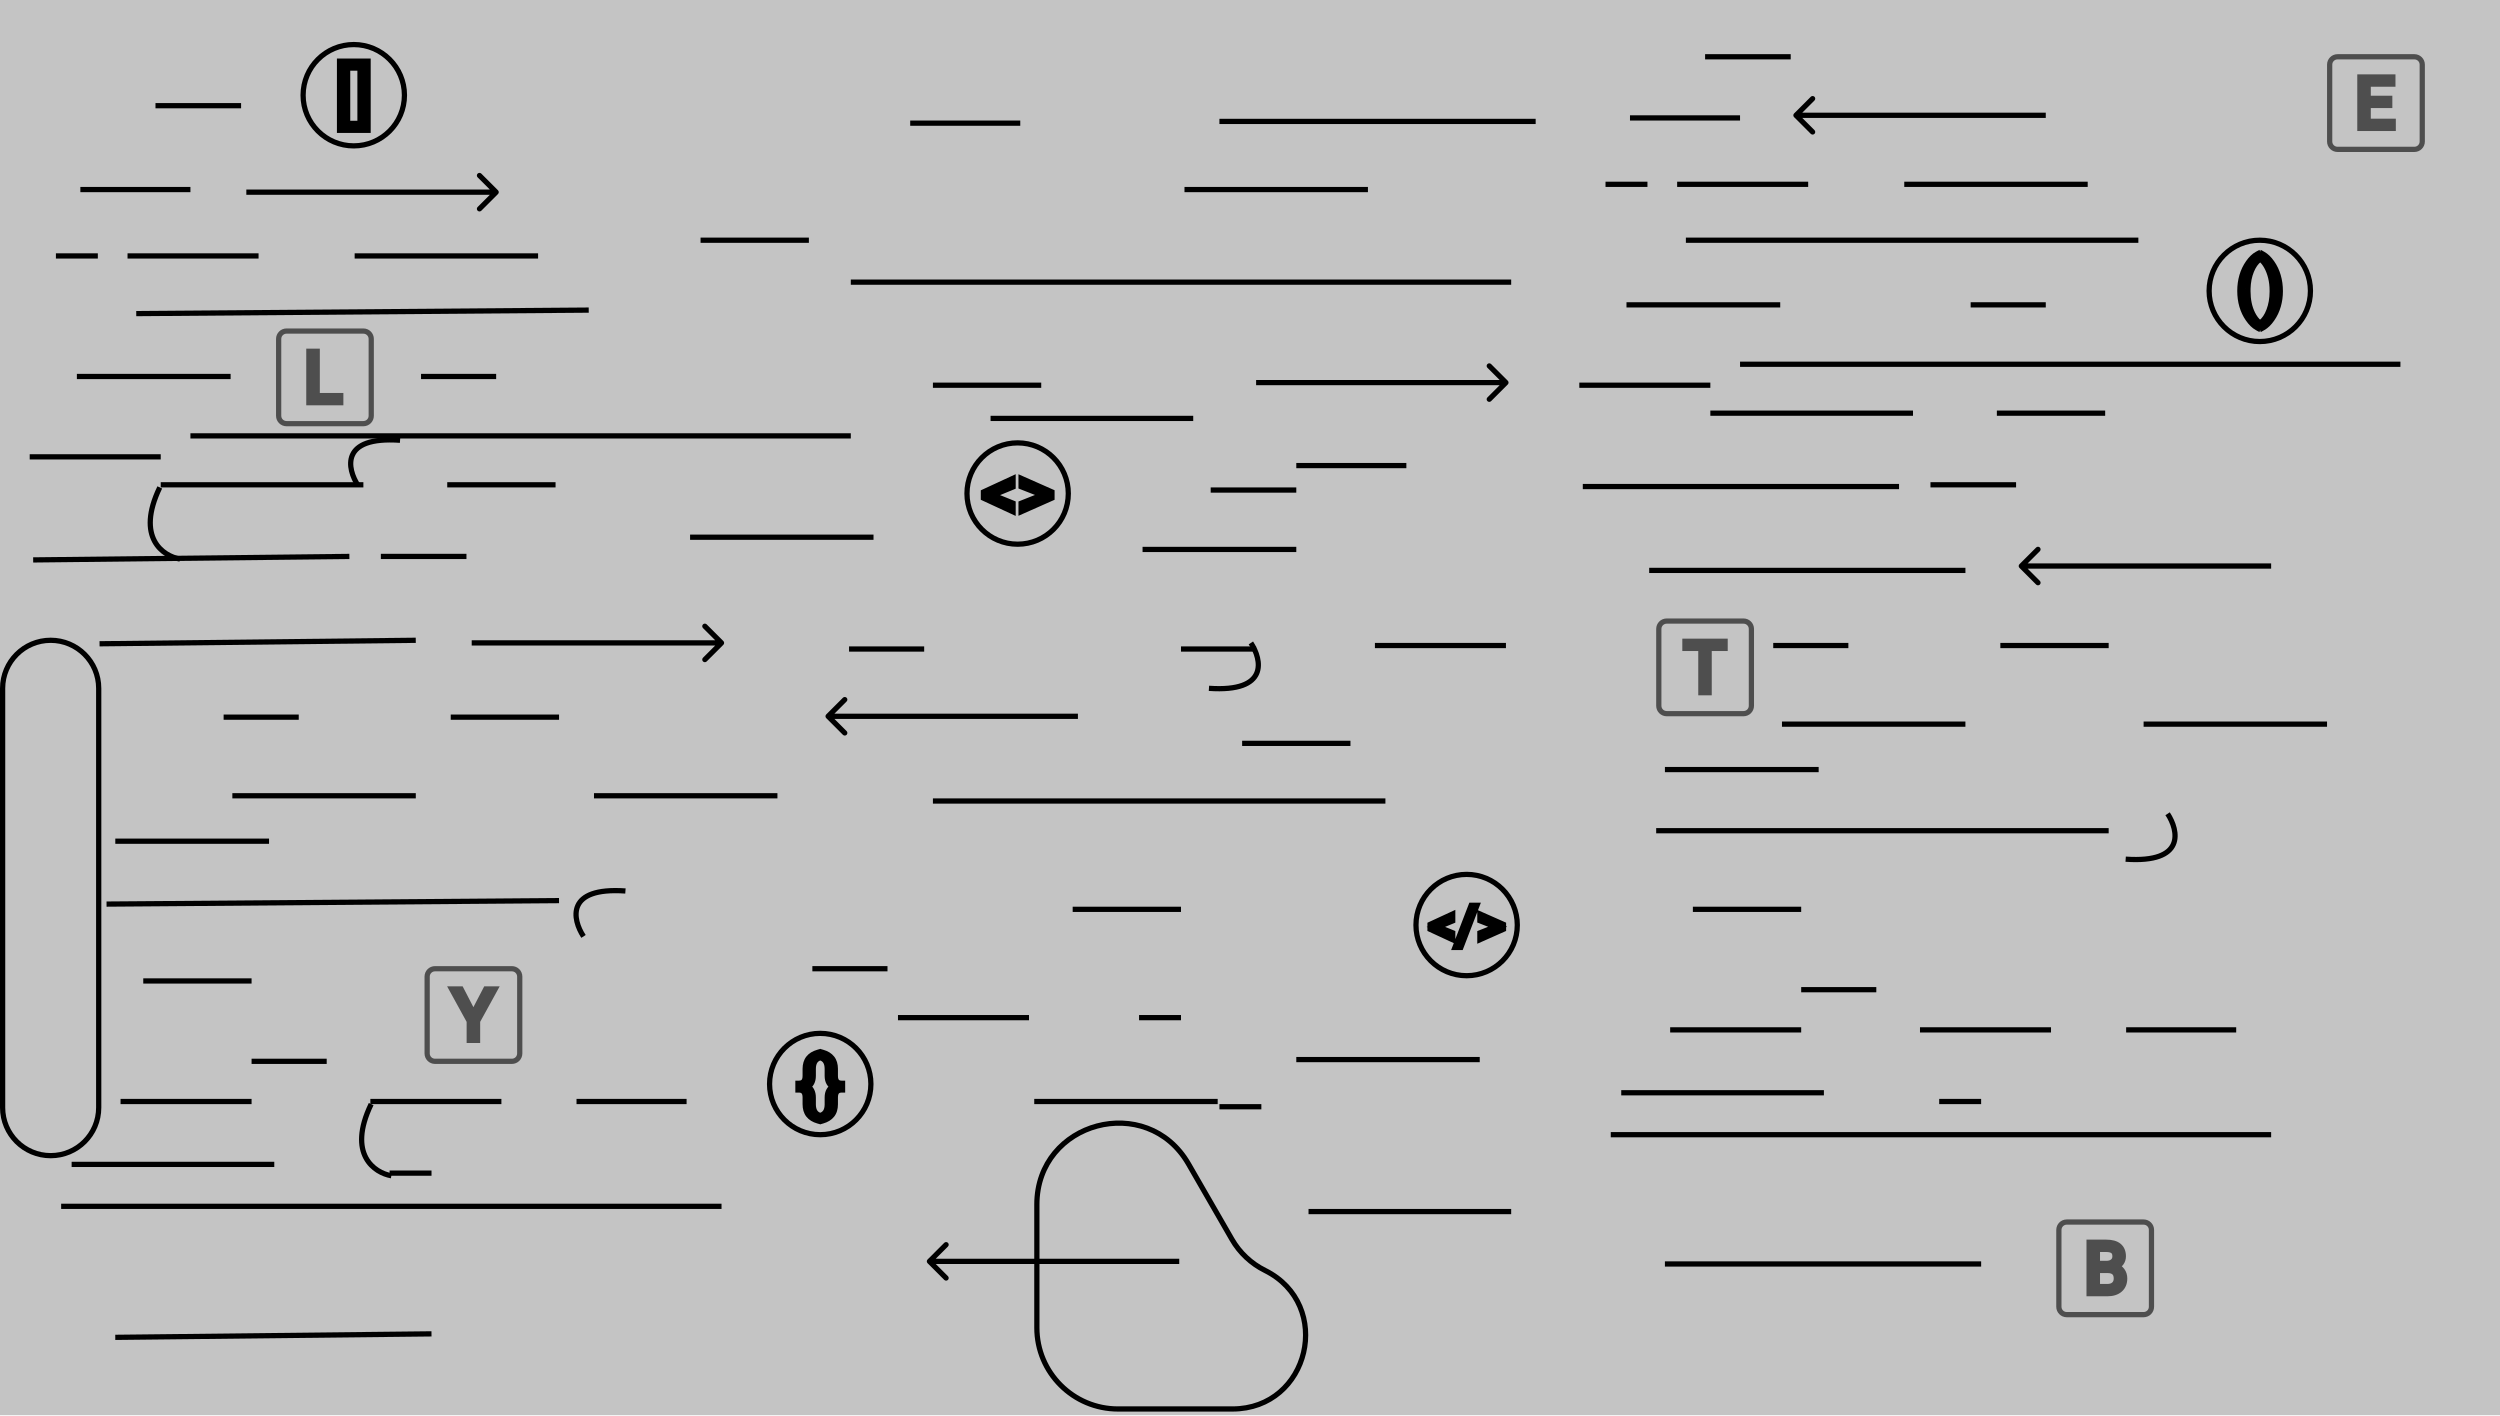
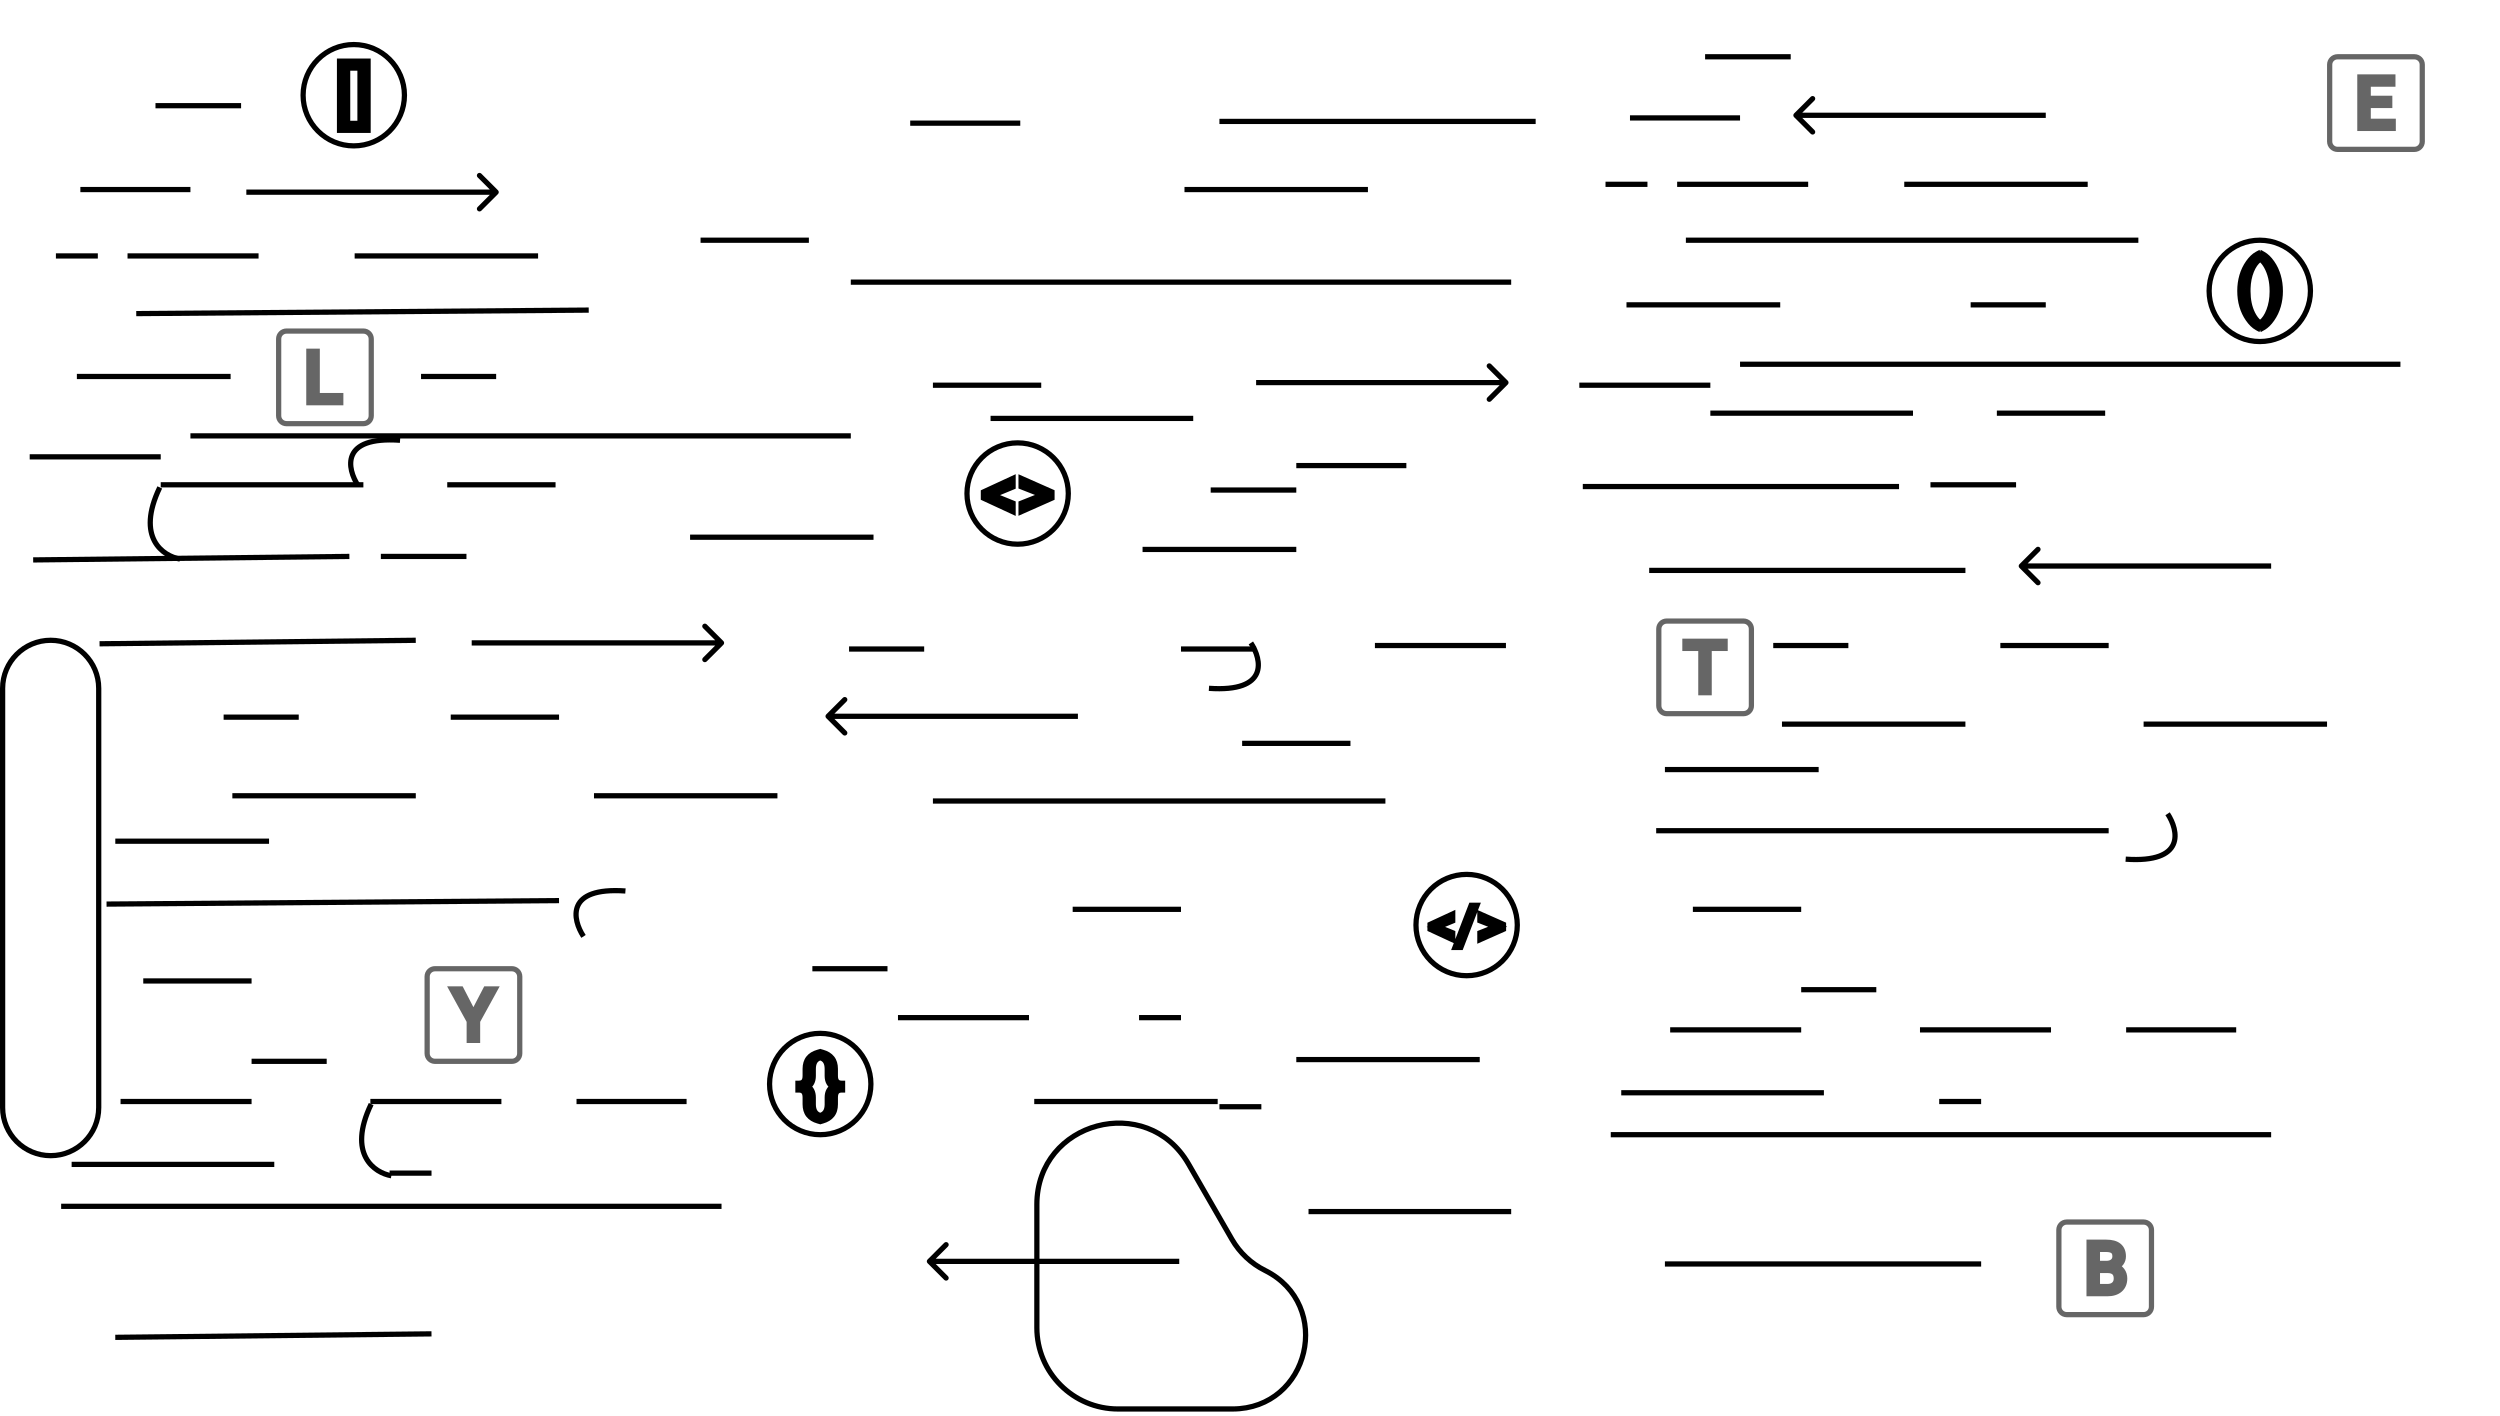
<svg xmlns="http://www.w3.org/2000/svg" width="1431" height="810" viewBox="0 0 1431 810" fill="none">
-   <rect x="-9" width="1440" height="810" fill="#C4C4C4" />
-   <rect x="-9" width="1440" height="810" fill="#C4C4C4" />
  <path d="M91.454 279C77.599 307.8 93.378 318.333 103 320" stroke="black" stroke-width="3" />
  <path d="M212.454 632C198.599 660.8 214.378 671.333 224 673" stroke="black" stroke-width="3" />
  <path d="M205 278C198.667 268.333 194.6 249.6 229 252" stroke="black" stroke-width="3" />
  <path d="M334 536C327.667 526.333 323.6 507.6 358 510" stroke="black" stroke-width="3" />
  <path d="M1240.73 465.79C1247.06 475.456 1251.13 494.19 1216.73 491.79" stroke="black" stroke-width="3" />
  <path d="M716 368C722.333 377.667 726.4 396.4 692 394" stroke="black" stroke-width="3" />
  <line x1="89" y1="60.5" x2="138" y2="60.5" stroke="black" stroke-width="3" />
  <line x1="1025" y1="32.5" x2="976" y2="32.5" stroke="black" stroke-width="3" />
  <line x1="218" y1="318.5" x2="267" y2="318.5" stroke="black" stroke-width="3" />
  <line x1="1154" y1="277.5" x2="1105" y2="277.5" stroke="black" stroke-width="3" />
  <line x1="742" y1="280.5" x2="693" y2="280.5" stroke="black" stroke-width="3" />
  <path d="M285.061 111.061C285.646 110.475 285.646 109.525 285.061 108.939L275.515 99.393C274.929 98.808 273.979 98.808 273.393 99.393C272.808 99.979 272.808 100.929 273.393 101.515L281.879 110L273.393 118.485C272.808 119.071 272.808 120.021 273.393 120.607C273.979 121.192 274.929 121.192 275.515 120.607L285.061 111.061ZM141 111.5H284V108.5H141V111.5Z" fill="black" />
  <path d="M1026.94 64.939C1026.35 65.525 1026.35 66.475 1026.94 67.061L1036.49 76.607C1037.07 77.192 1038.02 77.192 1038.61 76.607C1039.19 76.021 1039.19 75.071 1038.61 74.485L1030.12 66L1038.61 57.515C1039.19 56.929 1039.19 55.979 1038.61 55.393C1038.02 54.808 1037.07 54.808 1036.49 55.393L1026.94 64.939ZM1171 64.5L1028 64.5V67.5L1171 67.5V64.5Z" fill="black" />
  <path d="M472.939 408.939C472.354 409.525 472.354 410.475 472.939 411.061L482.485 420.607C483.071 421.192 484.021 421.192 484.607 420.607C485.192 420.021 485.192 419.071 484.607 418.485L476.121 410L484.607 401.515C485.192 400.929 485.192 399.979 484.607 399.393C484.021 398.808 483.071 398.808 482.485 399.393L472.939 408.939ZM617 408.5H474V411.5H617V408.5Z" fill="black" />
  <path d="M414.061 369.061C414.646 368.475 414.646 367.525 414.061 366.939L404.515 357.393C403.929 356.808 402.979 356.808 402.393 357.393C401.808 357.979 401.808 358.929 402.393 359.515L410.879 368L402.393 376.485C401.808 377.071 401.808 378.021 402.393 378.607C402.979 379.192 403.929 379.192 404.515 378.607L414.061 369.061ZM270 369.5H413V366.5H270V369.5Z" fill="black" />
  <path d="M863.061 220.061C863.646 219.475 863.646 218.525 863.061 217.939L853.515 208.393C852.929 207.808 851.979 207.808 851.393 208.393C850.808 208.979 850.808 209.929 851.393 210.515L859.879 219L851.393 227.485C850.808 228.071 850.808 229.021 851.393 229.607C851.979 230.192 852.929 230.192 853.515 229.607L863.061 220.061ZM719 220.5H862V217.5H719V220.5Z" fill="black" />
  <path d="M1155.94 322.939C1155.35 323.525 1155.35 324.475 1155.94 325.061L1165.49 334.607C1166.07 335.192 1167.02 335.192 1167.61 334.607C1168.19 334.021 1168.19 333.071 1167.61 332.485L1159.12 324L1167.61 315.515C1168.19 314.929 1168.19 313.979 1167.61 313.393C1167.02 312.808 1166.07 312.808 1165.49 313.393L1155.94 322.939ZM1300 322.5H1157V325.5H1300V322.5Z" fill="black" />
  <path d="M530.939 720.939C530.354 721.525 530.354 722.475 530.939 723.061L540.485 732.607C541.071 733.192 542.021 733.192 542.607 732.607C543.192 732.021 543.192 731.071 542.607 730.485L534.121 722L542.607 713.515C543.192 712.929 543.192 711.979 542.607 711.393C542.021 710.808 541.071 710.808 540.485 711.393L530.939 720.939ZM675 720.5H532V723.5H675V720.5Z" fill="black" />
  <line x1="77.988" y1="179.5" x2="336.988" y2="177.5" stroke="black" stroke-width="3" />
  <line x1="1224" y1="137.5" x2="964.996" y2="137.5" stroke="black" stroke-width="3" />
  <line x1="60.988" y1="517.5" x2="319.988" y2="515.5" stroke="black" stroke-width="3" />
  <line x1="1207" y1="475.5" x2="947.996" y2="475.5" stroke="black" stroke-width="3" />
  <line x1="793.008" y1="458.5" x2="534" y2="458.5" stroke="black" stroke-width="3" />
  <line x1="203" y1="146.5" x2="308" y2="146.5" stroke="black" stroke-width="3" />
  <line x1="1195" y1="105.5" x2="1090" y2="105.5" stroke="black" stroke-width="3" />
  <line x1="500" y1="307.5" x2="395" y2="307.5" stroke="black" stroke-width="3" />
  <line x1="783" y1="108.5" x2="678" y2="108.5" stroke="black" stroke-width="3" />
  <line x1="340" y1="455.5" x2="445" y2="455.5" stroke="black" stroke-width="3" />
  <line x1="1332" y1="414.5" x2="1227" y2="414.5" stroke="black" stroke-width="3" />
  <line x1="847" y1="606.5" x2="742" y2="606.5" stroke="black" stroke-width="3" />
  <line x1="697" y1="630.5" x2="592" y2="630.5" stroke="black" stroke-width="3" />
  <line x1="133" y1="455.5" x2="238" y2="455.5" stroke="black" stroke-width="3" />
  <line x1="1125" y1="414.5" x2="1020" y2="414.5" stroke="black" stroke-width="3" />
  <line x1="32" y1="146.5" x2="56" y2="146.5" stroke="black" stroke-width="3" />
  <line x1="943" y1="105.5" x2="919" y2="105.5" stroke="black" stroke-width="3" />
  <line x1="223" y1="671.5" x2="247" y2="671.5" stroke="black" stroke-width="3" />
  <line x1="1134" y1="630.5" x2="1110" y2="630.5" stroke="black" stroke-width="3" />
  <line x1="722" y1="633.5" x2="698" y2="633.5" stroke="black" stroke-width="3" />
  <line x1="676" y1="582.5" x2="652" y2="582.5" stroke="black" stroke-width="3" />
  <line x1="73" y1="146.5" x2="148" y2="146.5" stroke="black" stroke-width="3" />
  <line x1="1035" y1="105.5" x2="960" y2="105.5" stroke="black" stroke-width="3" />
  <line x1="69" y1="630.5" x2="144" y2="630.5" stroke="black" stroke-width="3" />
  <line x1="1031" y1="589.5" x2="956" y2="589.5" stroke="black" stroke-width="3" />
  <line x1="589" y1="582.5" x2="514" y2="582.5" stroke="black" stroke-width="3" />
  <line x1="109" y1="249.5" x2="487" y2="249.5" stroke="black" stroke-width="3" />
  <line x1="487" y1="161.5" x2="865" y2="161.5" stroke="black" stroke-width="3" />
  <line x1="1374" y1="208.5" x2="996" y2="208.5" stroke="black" stroke-width="3" />
  <line x1="35" y1="690.5" x2="413" y2="690.5" stroke="black" stroke-width="3" />
  <line x1="1300" y1="649.5" x2="922" y2="649.5" stroke="black" stroke-width="3" />
  <line x1="44" y1="215.5" x2="132" y2="215.5" stroke="black" stroke-width="3" />
  <line x1="1019" y1="174.5" x2="931" y2="174.5" stroke="black" stroke-width="3" />
  <line x1="742" y1="314.5" x2="654" y2="314.5" stroke="black" stroke-width="3" />
  <line x1="66" y1="481.5" x2="154" y2="481.5" stroke="black" stroke-width="3" />
  <line x1="1041" y1="440.5" x2="953" y2="440.5" stroke="black" stroke-width="3" />
  <line x1="17" y1="261.5" x2="92" y2="261.5" stroke="black" stroke-width="3" />
  <line x1="979" y1="220.5" x2="904" y2="220.5" stroke="black" stroke-width="3" />
  <line x1="212" y1="630.5" x2="287" y2="630.5" stroke="black" stroke-width="3" />
  <line x1="1174" y1="589.5" x2="1099" y2="589.5" stroke="black" stroke-width="3" />
  <line x1="862" y1="369.5" x2="787" y2="369.5" stroke="black" stroke-width="3" />
  <line x1="241" y1="215.5" x2="284" y2="215.5" stroke="black" stroke-width="3" />
  <line x1="1171" y1="174.5" x2="1128" y2="174.5" stroke="black" stroke-width="3" />
  <line x1="508" y1="554.5" x2="465" y2="554.5" stroke="black" stroke-width="3" />
  <line x1="128" y1="410.5" x2="171" y2="410.5" stroke="black" stroke-width="3" />
  <line x1="1058" y1="369.5" x2="1015" y2="369.5" stroke="black" stroke-width="3" />
  <line x1="719" y1="371.5" x2="676" y2="371.5" stroke="black" stroke-width="3" />
  <line x1="144" y1="607.5" x2="187" y2="607.5" stroke="black" stroke-width="3" />
  <line x1="1074" y1="566.5" x2="1031" y2="566.5" stroke="black" stroke-width="3" />
  <line x1="529" y1="371.5" x2="486" y2="371.5" stroke="black" stroke-width="3" />
  <line x1="256" y1="277.5" x2="318" y2="277.5" stroke="black" stroke-width="3" />
  <line x1="1205" y1="236.5" x2="1143" y2="236.5" stroke="black" stroke-width="3" />
  <line x1="463" y1="137.5" x2="401" y2="137.5" stroke="black" stroke-width="3" />
  <line x1="596" y1="220.5" x2="534" y2="220.5" stroke="black" stroke-width="3" />
  <line x1="258" y1="410.5" x2="320" y2="410.5" stroke="black" stroke-width="3" />
  <line x1="1207" y1="369.5" x2="1145" y2="369.5" stroke="black" stroke-width="3" />
  <line x1="773" y1="425.5" x2="711" y2="425.5" stroke="black" stroke-width="3" />
  <line x1="82" y1="561.5" x2="144" y2="561.5" stroke="black" stroke-width="3" />
  <line x1="1031" y1="520.5" x2="969" y2="520.5" stroke="black" stroke-width="3" />
  <line x1="676" y1="520.5" x2="614" y2="520.5" stroke="black" stroke-width="3" />
  <line x1="92" y1="277.5" x2="208" y2="277.5" stroke="black" stroke-width="3" />
  <line x1="1095" y1="236.5" x2="979" y2="236.5" stroke="black" stroke-width="3" />
  <line x1="683" y1="239.5" x2="567" y2="239.5" stroke="black" stroke-width="3" />
  <line x1="41" y1="666.5" x2="157" y2="666.5" stroke="black" stroke-width="3" />
  <line x1="1044" y1="625.5" x2="928" y2="625.5" stroke="black" stroke-width="3" />
  <line x1="865" y1="693.5" x2="749" y2="693.5" stroke="black" stroke-width="3" />
  <line x1="18.983" y1="320.5" x2="199.983" y2="318.5" stroke="black" stroke-width="3" />
  <line x1="1087.01" y1="278.5" x2="905.994" y2="278.5" stroke="black" stroke-width="3" />
  <line x1="56.983" y1="368.5" x2="237.983" y2="366.5" stroke="black" stroke-width="3" />
  <line x1="1125.01" y1="326.5" x2="943.994" y2="326.5" stroke="black" stroke-width="3" />
  <line x1="879.011" y1="69.5" x2="698" y2="69.5" stroke="black" stroke-width="3" />
  <line x1="65.983" y1="765.5" x2="246.983" y2="763.5" stroke="black" stroke-width="3" />
  <line x1="1134.01" y1="723.5" x2="952.994" y2="723.5" stroke="black" stroke-width="3" />
  <line x1="46" y1="108.5" x2="109" y2="108.5" stroke="black" stroke-width="3" />
  <line x1="996" y1="67.5" x2="933" y2="67.5" stroke="black" stroke-width="3" />
  <line x1="584" y1="70.5" x2="521" y2="70.5" stroke="black" stroke-width="3" />
  <line x1="330" y1="630.5" x2="393" y2="630.5" stroke="black" stroke-width="3" />
  <line x1="1280" y1="589.5" x2="1217" y2="589.5" stroke="black" stroke-width="3" />
  <line x1="805" y1="266.5" x2="742" y2="266.5" stroke="black" stroke-width="3" />
  <rect x="553.5" y="253.5" width="58" height="58" rx="29" stroke="black" stroke-width="3" />
  <rect x="173.5" y="25.5" width="58" height="58" rx="29" stroke="black" stroke-width="3" />
  <rect x="1264.5" y="137.5" width="58" height="58" rx="29" stroke="black" stroke-width="3" />
  <rect x="440.5" y="591.5" width="58" height="58" rx="29" stroke="black" stroke-width="3" />
  <rect x="810.5" y="500.5" width="58" height="58" rx="29" stroke="black" stroke-width="3" />
  <path d="M567.156 283.422L566.394 281.573L561.864 283.44L566.407 285.276L567.156 283.422ZM579.383 288.363H581.383V287.014L580.132 286.509L579.383 288.363ZM579.383 292.191L578.542 294.006L581.383 295.322V292.191H579.383ZM563.406 284.789H561.406V286.067L562.565 286.604L563.406 284.789ZM563.406 281.938L562.567 280.122L561.406 280.658V281.938H563.406ZM579.383 274.555H581.383V271.427L578.544 272.739L579.383 274.555ZM579.383 278.383L580.145 280.232L581.383 279.722V278.383H579.383ZM566.407 285.276L578.633 290.218L580.132 286.509L567.906 281.568L566.407 285.276ZM577.383 288.363V292.191H581.383V288.363H577.383ZM580.224 290.377L564.247 282.974L562.565 286.604L578.542 294.006L580.224 290.377ZM565.406 284.789V281.938H561.406V284.789H565.406ZM564.245 283.753L580.222 276.37L578.544 272.739L562.567 280.122L564.245 283.753ZM577.383 274.555V278.383H581.383V274.555H577.383ZM578.621 276.534L566.394 281.573L567.918 285.271L580.145 280.232L578.621 276.534ZM597.879 283.305L598.616 285.164L603.334 283.294L598.609 281.443L597.879 283.305ZM584.969 278.246H582.969V279.61L584.239 280.108L584.969 278.246ZM584.969 274.535L585.778 272.706L582.969 271.463V274.535H584.969ZM601.648 281.918H603.648V280.616L602.458 280.089L601.648 281.918ZM601.648 284.77L602.46 286.598L603.648 286.07V284.77H601.648ZM584.969 292.172H582.969V295.248L585.78 294L584.969 292.172ZM584.969 288.422L584.232 286.563L582.969 287.063V288.422H584.969ZM598.609 281.443L585.698 276.384L584.239 280.108L597.149 285.167L598.609 281.443ZM586.969 278.246V274.535H582.969V278.246H586.969ZM584.159 276.364L600.839 283.747L602.458 280.089L585.778 272.706L584.159 276.364ZM599.648 281.918V284.77H603.648V281.918H599.648ZM600.837 282.941L584.157 290.344L585.78 294L602.46 286.598L600.837 282.941ZM586.969 292.172V288.422H582.969V292.172H586.969ZM585.706 290.281L598.616 285.164L597.142 281.445L584.232 286.563L585.706 290.281Z" fill="black" />
  <path d="M202.215 38.469V40.469H204.215V38.469H202.215ZM198.484 38.469V36.469H196.484V38.469H198.484ZM198.484 71.125H196.484V73.125H198.484V71.125ZM202.215 71.125H204.215V69.125H202.215V71.125ZM202.215 74.094V76.094H204.215V74.094H202.215ZM194.852 74.094H192.852V76.094H194.852V74.094ZM194.852 35.5V33.5H192.852V35.5H194.852ZM202.215 35.5H204.215V33.5H202.215V35.5ZM202.215 36.469H198.484V40.469H202.215V36.469ZM196.484 38.469V71.125H200.484V38.469H196.484ZM198.484 73.125H202.215V69.125H198.484V73.125ZM200.215 71.125V74.094H204.215V71.125H200.215ZM202.215 72.094H194.852V76.094H202.215V72.094ZM196.852 74.094V35.5H192.852V74.094H196.852ZM194.852 37.5H202.215V33.5H194.852V37.5ZM200.215 35.5V38.469H204.215V35.5H200.215ZM202.801 35.5V33.5H200.801V35.5H202.801ZM210.184 35.5H212.184V33.5H210.184V35.5ZM210.184 74.094V76.094H212.184V74.094H210.184ZM202.801 74.094H200.801V76.094H202.801V74.094ZM202.801 71.125V69.125H200.801V71.125H202.801ZM206.57 71.125V73.125H208.57V71.125H206.57ZM206.57 38.469H208.57V36.469H206.57V38.469ZM202.801 38.469H200.801V40.469H202.801V38.469ZM202.801 37.5H210.184V33.5H202.801V37.5ZM208.184 35.5V74.094H212.184V35.5H208.184ZM210.184 72.094H202.801V76.094H210.184V72.094ZM204.801 74.094V71.125H200.801V74.094H204.801ZM202.801 73.125H206.57V69.125H202.801V73.125ZM208.57 71.125V38.469H204.57V71.125H208.57ZM206.57 36.469H202.801V40.469H206.57V36.469ZM204.801 38.469V35.5H200.801V38.469H204.801Z" fill="black" />
  <path d="M1283.77 157.98L1281.85 157.418L1281.85 157.426L1283.77 157.98ZM1292.17 145.91L1294.08 145.315L1293.35 142.991L1291.21 144.152L1292.17 145.91ZM1292.91 148.293L1294.13 149.88L1295.23 149.03L1294.82 147.698L1292.91 148.293ZM1288.22 154.973L1286.37 154.216L1286.37 154.223L1288.22 154.973ZM1286.23 165.031L1284.23 164.968L1284.23 164.988L1284.23 165.008L1286.23 165.031ZM1286.21 166.691L1284.21 166.668L1284.21 166.68V166.691H1286.21ZM1288.96 179.777L1287.17 180.667L1287.18 180.672L1288.96 179.777ZM1292.91 184.973L1294.81 185.61L1295.25 184.302L1294.18 183.427L1292.91 184.973ZM1292.17 187.18L1291.2 188.927L1293.3 190.097L1294.06 187.817L1292.17 187.18ZM1287.21 182.336L1285.56 183.476L1285.57 183.478L1287.21 182.336ZM1284.6 166.457C1284.6 163.694 1284.96 161.055 1285.69 158.535L1281.85 157.426C1281.01 160.322 1280.6 163.335 1280.6 166.457H1284.6ZM1285.69 158.543C1286.42 156.037 1287.51 153.777 1288.94 151.751L1285.67 149.444C1283.98 151.845 1282.7 154.507 1281.85 157.418L1285.69 158.543ZM1288.94 151.751C1290.39 149.691 1291.8 148.385 1293.12 147.668L1291.21 144.152C1289.18 145.258 1287.34 147.078 1285.67 149.444L1288.94 151.751ZM1290.26 146.505L1291 148.888L1294.82 147.698L1294.08 145.315L1290.26 146.505ZM1291.69 146.706C1289.43 148.443 1287.68 151.004 1286.37 154.216L1290.07 155.729C1291.21 152.952 1292.59 151.06 1294.13 149.88L1291.69 146.706ZM1286.37 154.223C1285.06 157.466 1284.35 161.056 1284.23 164.968L1288.23 165.094C1288.34 161.584 1288.97 158.469 1290.08 155.722L1286.37 154.223ZM1284.23 165.008L1284.21 166.668L1288.21 166.715L1288.23 165.055L1284.23 165.008ZM1284.21 166.691C1284.21 171.96 1285.17 176.639 1287.17 180.667L1290.76 178.888C1289.08 175.52 1288.21 171.475 1288.21 166.691H1284.21ZM1287.18 180.672C1288.38 183.074 1289.85 185.051 1291.64 186.519L1294.18 183.427C1292.92 182.394 1291.77 180.907 1290.75 178.883L1287.18 180.672ZM1291.01 184.335L1290.27 186.542L1294.06 187.817L1294.81 185.61L1291.01 184.335ZM1293.14 185.432C1291.76 184.663 1290.31 183.302 1288.85 181.194L1285.57 183.478C1287.25 185.901 1289.11 187.769 1291.2 188.927L1293.14 185.432ZM1288.85 181.196C1286.04 177.15 1284.6 172.268 1284.6 166.457H1280.6C1280.6 172.963 1282.23 178.668 1285.56 183.476L1288.85 181.196ZM1303.59 175.012L1301.67 174.459L1301.67 174.465L1303.59 175.012ZM1300.1 182.375L1298.46 181.229L1298.45 181.235L1300.1 182.375ZM1295.18 187.18L1293.29 187.832L1294.06 190.081L1296.14 188.93L1295.18 187.18ZM1294.41 184.973L1293.2 183.385L1292.05 184.262L1292.52 185.625L1294.41 184.973ZM1299.24 177.824L1297.37 177.118L1297.37 177.122L1299.24 177.824ZM1301.11 167.043L1303.11 167.056V167.043H1301.11ZM1300.25 158.801L1298.31 159.273L1298.31 159.276L1300.25 158.801ZM1297.85 152.473L1296.1 153.43L1296.1 153.44L1297.85 152.473ZM1294.41 148.117L1292.52 147.465L1292.07 148.784L1293.15 149.667L1294.41 148.117ZM1295.18 145.91L1296.14 144.16L1294.06 143.008L1293.29 145.258L1295.18 145.91ZM1300.08 150.676L1298.44 151.818L1298.44 151.825L1300.08 150.676ZM1303.57 158.039L1301.65 158.59L1301.65 158.598L1303.57 158.039ZM1302.75 166.652C1302.75 169.377 1302.39 171.977 1301.67 174.459L1305.52 175.565C1306.34 172.708 1306.75 169.735 1306.75 166.652H1302.75ZM1301.67 174.465C1300.98 176.908 1299.91 179.159 1298.46 181.229L1301.74 183.521C1303.44 181.085 1304.7 178.428 1305.52 175.559L1301.67 174.465ZM1298.45 181.235C1297 183.329 1295.57 184.675 1294.21 185.429L1296.14 188.93C1298.22 187.784 1300.07 185.926 1301.74 183.515L1298.45 181.235ZM1297.07 186.527L1296.3 184.32L1292.52 185.625L1293.29 187.832L1297.07 186.527ZM1295.63 186.56C1298.02 184.727 1299.81 181.983 1301.11 178.526L1297.37 177.122C1296.24 180.124 1294.82 182.145 1293.2 183.385L1295.63 186.56ZM1301.11 178.531C1302.43 175.038 1303.09 171.206 1303.11 167.056L1299.11 167.03C1299.09 170.771 1298.5 174.126 1297.37 177.118L1301.11 178.531ZM1303.11 167.043V166.418H1299.11V167.043H1303.11ZM1303.11 166.418C1303.11 163.544 1302.81 160.844 1302.2 158.326L1298.31 159.276C1298.84 161.445 1299.11 163.823 1299.11 166.418H1303.11ZM1302.2 158.328C1301.59 155.823 1300.73 153.543 1299.6 151.506L1296.1 153.44C1297.03 155.126 1297.77 157.065 1298.31 159.273L1302.2 158.328ZM1299.61 151.515C1298.5 149.488 1297.2 147.813 1295.68 146.568L1293.15 149.667C1294.18 150.505 1295.17 151.733 1296.1 153.43L1299.61 151.515ZM1296.3 148.77L1297.07 146.563L1293.29 145.258L1292.52 147.465L1296.3 148.77ZM1294.21 147.66C1295.58 148.417 1297 149.753 1298.44 151.818L1301.72 149.533C1300.06 147.146 1298.21 145.304 1296.14 144.16L1294.21 147.66ZM1298.44 151.825C1299.87 153.864 1300.94 156.116 1301.65 158.59L1305.5 157.488C1304.67 154.598 1303.41 151.94 1301.72 149.527L1298.44 151.825ZM1301.65 158.598C1302.38 161.083 1302.75 163.764 1302.75 166.652H1306.75C1306.75 163.421 1306.33 160.36 1305.49 157.48L1301.65 158.598Z" fill="black" />
  <path d="M468.344 641.148L467.8 643.073L469.642 643.593L470.243 641.776L468.344 641.148ZM463.129 637.926L461.552 639.157L461.554 639.158L463.129 637.926ZM457.25 623.395H455.25V625.395H457.25V623.395ZM457.25 620.562V618.562H455.25V620.562H457.25ZM461.391 611.773L459.391 611.752L459.391 611.763V611.773H461.391ZM463.129 606.012L461.551 604.783L461.549 604.785L463.129 606.012ZM468.344 602.809L470.243 602.181L469.641 600.359L467.796 600.885L468.344 602.809ZM469.086 605.055L469.696 606.959L471.618 606.343L470.985 604.427L469.086 605.055ZM461.742 621.988L460.802 620.223L457.508 621.978L460.793 623.749L461.742 621.988ZM465.004 632.242H463.004V632.253L463.004 632.264L465.004 632.242ZM469.086 638.902L470.985 639.53L471.618 637.614L469.696 636.998L469.086 638.902ZM468.887 639.224C466.884 638.658 465.553 637.778 464.704 636.693L461.554 639.158C463.048 641.068 465.194 642.337 467.8 643.073L468.887 639.224ZM464.705 636.695C463.894 635.655 463.391 634.164 463.391 632.027H459.391C459.391 634.787 460.046 637.227 461.552 639.157L464.705 636.695ZM463.391 632.027V628.141H459.391V632.027H463.391ZM463.391 628.141C463.391 626.312 462.998 624.567 461.863 623.266C460.682 621.913 459.015 621.395 457.25 621.395V625.395C458.246 625.395 458.649 625.667 458.848 625.896C459.093 626.177 459.391 626.805 459.391 628.141H463.391ZM459.25 623.395V620.562H455.25V623.395H459.25ZM457.25 622.562C459.012 622.562 460.678 622.047 461.86 620.699C462.997 619.401 463.391 617.66 463.391 615.836H459.391C459.391 617.163 459.094 617.785 458.851 618.063C458.652 618.29 458.248 618.562 457.25 618.562V622.562ZM463.391 615.836V611.773H459.391V615.836H463.391ZM463.391 611.795C463.413 609.722 463.912 608.263 464.708 607.239L461.549 604.785C460.08 606.677 459.42 609.06 459.391 611.752L463.391 611.795ZM464.707 607.241C465.523 606.192 466.847 605.315 468.892 604.732L467.796 600.885C465.179 601.631 463.026 602.889 461.551 604.783L464.707 607.241ZM466.445 603.436L467.187 605.682L470.985 604.427L470.243 602.181L466.445 603.436ZM468.475 603.15C466.692 603.722 465.259 604.798 464.309 606.386C463.384 607.93 463.004 609.807 463.004 611.871H467.004C467.004 610.263 467.304 609.169 467.74 608.441C468.15 607.756 468.759 607.26 469.696 606.959L468.475 603.15ZM463.004 611.871V615.816H467.004V611.871H463.004ZM463.004 615.816C463.004 618.21 462.182 619.488 460.802 620.223L462.683 623.753C465.652 622.171 467.004 619.334 467.004 615.816H463.004ZM460.793 623.749C462.175 624.493 463.004 625.791 463.004 628.219H467.004C467.004 624.683 465.659 621.827 462.691 620.228L460.793 623.749ZM463.004 628.219V632.242H467.004V628.219H463.004ZM463.004 632.264C463.026 634.286 463.421 636.125 464.349 637.638C465.3 639.191 466.719 640.244 468.476 640.807L469.696 636.998C468.771 636.701 468.168 636.215 467.759 635.548C467.326 634.841 467.021 633.779 467.004 632.22L463.004 632.264ZM467.187 638.275L466.445 640.521L470.243 641.776L470.985 639.53L467.187 638.275ZM469.926 638.902L469.316 636.998L467.378 637.618L468.032 639.545L469.926 638.902ZM474.027 632.438L476.027 632.49L476.027 632.464V632.438H474.027ZM477.562 621.988L478.404 623.802L482.361 621.966L478.388 620.167L477.562 621.988ZM469.945 605.055L468.046 604.427L467.413 606.343L469.335 606.959L469.945 605.055ZM470.688 602.809L471.231 600.884L469.389 600.364L468.788 602.181L470.688 602.809ZM475.883 605.992L474.312 607.23L474.317 607.236L475.883 605.992ZM477.641 611.793H479.641L479.641 611.782L477.641 611.793ZM481.781 620.562H483.781V618.562H481.781V620.562ZM481.781 623.395V625.395H483.781V623.395H481.781ZM475.863 637.965L474.306 636.71L474.299 636.719L475.863 637.965ZM470.688 641.148L468.793 641.791L469.405 643.595L471.237 643.071L470.688 641.148ZM470.536 640.807C472.261 640.254 473.665 639.231 474.622 637.723C475.557 636.25 475.975 634.459 476.027 632.49L472.028 632.385C471.989 633.88 471.677 634.898 471.245 635.58C470.835 636.226 470.233 636.704 469.316 636.998L470.536 640.807ZM476.027 632.438V628.141H472.027V632.438H476.027ZM476.027 628.141C476.027 626.893 476.272 625.994 476.645 625.343C477.008 624.711 477.562 624.193 478.404 623.802L476.721 620.174C475.206 620.877 473.992 621.931 473.177 623.35C472.372 624.751 472.027 626.38 472.027 628.141H476.027ZM478.388 620.167C477.554 619.789 477.006 619.28 476.645 618.653C476.273 618.005 476.027 617.1 476.027 615.836H472.027C472.027 617.606 472.371 619.243 473.177 620.646C473.995 622.069 475.215 623.12 476.737 623.81L478.388 620.167ZM476.027 615.836V611.871H472.027V615.836H476.027ZM476.027 611.871C476.027 609.807 475.647 607.93 474.723 606.386C473.772 604.798 472.34 603.722 470.556 603.15L469.335 606.959C470.272 607.26 470.881 607.756 471.291 608.441C471.727 609.169 472.027 610.263 472.027 611.871H476.027ZM471.844 605.682L472.587 603.436L468.788 602.181L468.046 604.427L471.844 605.682ZM470.144 604.733C472.156 605.302 473.479 606.172 474.312 607.23L477.454 604.755C475.969 602.869 473.829 601.618 471.231 600.884L470.144 604.733ZM474.317 607.236C475.124 608.253 475.629 609.71 475.641 611.804L479.641 611.782C479.626 609.058 478.959 606.649 477.449 604.748L474.317 607.236ZM475.641 611.793V615.895H479.641V611.793H475.641ZM475.641 615.895C475.641 617.704 476.037 619.434 477.18 620.723C478.363 622.057 480.026 622.562 481.781 622.562V618.562C480.776 618.562 480.369 618.29 480.172 618.068C479.935 617.801 479.641 617.197 479.641 615.895H475.641ZM479.781 620.562V623.395H483.781V620.562H479.781ZM481.781 621.395C480.016 621.395 478.349 621.913 477.169 623.266C476.034 624.567 475.641 626.312 475.641 628.141H479.641C479.641 626.805 479.938 626.177 480.183 625.896C480.382 625.667 480.786 625.395 481.781 625.395V621.395ZM475.641 628.141V632.086H479.641V628.141H475.641ZM475.641 632.086C475.641 634.214 475.129 635.688 474.306 636.71L477.421 639.219C478.967 637.299 479.641 634.854 479.641 632.086H475.641ZM474.299 636.719C473.447 637.788 472.121 638.659 470.138 639.225L471.237 643.071C473.811 642.336 475.936 641.084 477.428 639.211L474.299 636.719ZM472.582 640.506L471.82 638.26L468.032 639.545L468.793 641.791L472.582 640.506Z" fill="black" />
  <path d="M821.867 530.566L821.105 528.717L816.575 530.585L821.118 532.421L821.867 530.566ZM831.037 534.272H833.037V532.924L831.787 532.418L831.037 534.272ZM831.037 537.144L830.196 538.958L833.037 540.274V537.144H831.037ZM819.055 531.592H817.055V532.869L818.214 533.406L819.055 531.592ZM819.055 529.453L818.216 527.638L817.055 528.174V529.453H819.055ZM831.037 523.916H833.037V520.789L830.198 522.1L831.037 523.916ZM831.037 526.787L831.799 528.636L833.037 528.126V526.787H831.037ZM821.118 532.421L830.288 536.127L831.787 532.418L822.617 528.712L821.118 532.421ZM829.037 534.272V537.144H833.037V534.272H829.037ZM831.878 535.329L819.895 529.777L818.214 533.406L830.196 538.958L831.878 535.329ZM821.055 531.592V529.453H817.055V531.592H821.055ZM819.894 531.269L831.876 525.732L830.198 522.1L818.216 527.638L819.894 531.269ZM829.037 523.916V526.787H833.037V523.916H829.037ZM830.275 524.938L821.105 528.717L822.629 532.416L831.799 528.636L830.275 524.938ZM835.856 541.831V543.831H837.231L837.724 542.548L835.856 541.831ZM833.527 541.831L831.661 541.113L830.615 543.831H833.527V541.831ZM842.434 518.672V516.672H841.06L840.567 517.954L842.434 518.672ZM844.748 518.672L846.615 519.389L847.658 516.672H844.748V518.672ZM835.856 539.831H833.527V543.831H835.856V539.831ZM835.394 542.549L844.3 519.39L840.567 517.954L831.661 541.113L835.394 542.549ZM842.434 520.672H844.748V516.672H842.434V520.672ZM842.881 517.955L833.989 541.114L837.724 542.548L846.615 519.389L842.881 517.955ZM857.272 530.479L858.009 532.338L862.727 530.468L858.002 528.616L857.272 530.479ZM847.59 526.685H845.59V528.049L846.86 528.547L847.59 526.685ZM847.59 523.901L848.399 522.073L845.59 520.829V523.901H847.59ZM860.1 529.438H862.1V528.137L860.909 527.61L860.1 529.438ZM860.1 531.577L860.911 533.405L862.1 532.878V531.577H860.1ZM847.59 537.129H845.59V540.205L848.401 538.957L847.59 537.129ZM847.59 534.316L846.853 532.457L845.59 532.958V534.316H847.59ZM858.002 528.616L848.319 524.822L846.86 528.547L856.543 532.341L858.002 528.616ZM849.59 526.685V523.901H845.59V526.685H849.59ZM846.78 525.73L859.29 531.267L860.909 527.61L848.399 522.073L846.78 525.73ZM858.1 529.438V531.577H862.1V529.438H858.1ZM859.288 529.749L846.779 535.301L848.401 538.957L860.911 533.405L859.288 529.749ZM849.59 537.129V534.316H845.59V537.129H849.59ZM848.327 536.176L858.009 532.338L856.536 528.619L846.853 532.457L848.327 536.176Z" fill="black" />
  <rect opacity="0.6" x="949.5" y="355.5" width="53" height="53" rx="4.5" stroke="black" stroke-width="3" />
  <rect opacity="0.6" x="159.5" y="189.5" width="53" height="53" rx="4.5" stroke="black" stroke-width="3" />
  <rect opacity="0.6" x="1178.5" y="699.5" width="53" height="53" rx="4.5" stroke="black" stroke-width="3" />
  <rect opacity="0.6" x="244.5" y="554.5" width="53" height="53" rx="4.5" stroke="black" stroke-width="3" />
  <rect opacity="0.6" x="1333.5" y="32.5" width="53" height="53" rx="4.5" stroke="black" stroke-width="3" />
  <path opacity="0.6" d="M986.949 370.648V372.648H988.949V370.648H986.949ZM977.809 370.648V368.648H975.809V370.648H977.809ZM977.809 396V398H979.809V396H977.809ZM974.078 396H972.078V398H974.078V396ZM974.078 370.648H976.078V368.648H974.078V370.648ZM964.957 370.648H962.957V372.648H964.957V370.648ZM964.957 367.562V365.562H962.957V367.562H964.957ZM986.949 367.562H988.949V365.562H986.949V367.562ZM986.949 368.648H977.809V372.648H986.949V368.648ZM975.809 370.648V396H979.809V370.648H975.809ZM977.809 394H974.078V398H977.809V394ZM976.078 396V370.648H972.078V396H976.078ZM974.078 368.648H964.957V372.648H974.078V368.648ZM966.957 370.648V367.562H962.957V370.648H966.957ZM964.957 369.562H986.949V365.562H964.957V369.562ZM984.949 367.562V370.648H988.949V367.562H984.949Z" fill="black" />
  <path opacity="0.6" d="M181.07 226.934H179.07V228.934H181.07V226.934ZM194.547 226.934H196.547V224.934H194.547V226.934ZM194.547 230V232H196.547V230H194.547ZM177.301 230H175.301V232H177.301V230ZM177.301 201.562V199.562H175.301V201.562H177.301ZM181.07 201.562H183.07V199.562H181.07V201.562ZM181.07 228.934H194.547V224.934H181.07V228.934ZM192.547 226.934V230H196.547V226.934H192.547ZM194.547 228H177.301V232H194.547V228ZM179.301 230V201.562H175.301V230H179.301ZM177.301 203.562H181.07V199.562H177.301V203.562ZM179.07 201.562V226.934H183.07V201.562H179.07Z" fill="black" />
  <path opacity="0.6" d="M1196.3 740H1194.3V742H1196.3V740ZM1196.3 711.562V709.562H1194.3V711.562H1196.3ZM1212.55 713.477L1211.28 715.02L1211.29 715.026L1212.55 713.477ZM1213.76 722.676L1215.37 723.869L1215.37 723.859L1213.76 722.676ZM1210.68 725.039L1209.89 723.202L1204.68 725.439L1210.14 726.965L1210.68 725.039ZM1214.31 727.5L1212.69 728.68L1212.7 728.69L1212.71 728.7L1214.31 727.5ZM1213.18 737.812L1211.85 736.312L1213.18 737.812ZM1200.05 726.699V724.699H1198.05V726.699H1200.05ZM1200.05 736.934H1198.05V738.934H1200.05V736.934ZM1210.36 735.586L1211.7 737.075L1211.7 737.074L1210.36 735.586ZM1200.05 723.691H1198.05V725.691H1200.05V723.691ZM1209.64 722.461L1208.36 720.921L1208.35 720.93L1209.64 722.461ZM1209.76 715.723L1208.52 717.295L1208.53 717.301L1208.54 717.306L1209.76 715.723ZM1200.05 714.648V712.648H1198.05V714.648H1200.05ZM1198.3 740V711.562H1194.3V740H1198.3ZM1196.3 713.562H1205.6V709.562H1196.3V713.562ZM1205.6 713.562C1208.46 713.562 1210.24 714.161 1211.28 715.02L1213.82 711.933C1211.77 710.24 1208.91 709.562 1205.6 709.562V713.562ZM1211.29 715.026C1212.27 715.832 1212.89 717.084 1212.89 719.141H1216.89C1216.89 716.198 1215.95 713.673 1213.82 711.927L1211.29 715.026ZM1212.89 719.141C1212.89 720.062 1212.64 720.821 1212.15 721.492L1215.37 723.859C1216.39 722.473 1216.89 720.876 1216.89 719.141H1212.89ZM1212.16 721.482C1211.64 722.183 1210.9 722.764 1209.89 723.202L1211.47 726.876C1213.05 726.194 1214.38 725.2 1215.37 723.869L1212.16 721.482ZM1210.14 726.965C1211.27 727.282 1212.09 727.856 1212.69 728.68L1215.92 726.32C1214.76 724.723 1213.15 723.655 1211.21 723.113L1210.14 726.965ZM1212.71 728.7C1213.32 729.513 1213.66 730.511 1213.66 731.797H1217.66C1217.66 729.749 1217.1 727.883 1215.91 726.3L1212.71 728.7ZM1213.66 731.797C1213.66 733.875 1213.01 735.295 1211.85 736.312L1214.5 739.313C1216.65 737.413 1217.66 734.823 1217.66 731.797H1213.66ZM1211.85 736.312C1210.68 737.346 1208.88 738 1206.16 738V742C1209.49 742 1212.36 741.195 1214.5 739.313L1211.85 736.312ZM1206.16 738H1196.3V742H1206.16V738ZM1198.05 726.699V736.934H1202.05V726.699H1198.05ZM1200.05 738.934H1206.24V734.934H1200.05V738.934ZM1206.24 738.934C1208.33 738.934 1210.23 738.39 1211.7 737.075L1209.03 734.096C1208.49 734.578 1207.64 734.934 1206.24 734.934V738.934ZM1211.7 737.074C1213.21 735.72 1213.89 733.89 1213.89 731.836H1209.89C1209.89 732.959 1209.55 733.629 1209.03 734.097L1211.7 737.074ZM1213.89 731.836C1213.89 729.77 1213.32 727.866 1211.84 726.511C1210.4 725.186 1208.43 724.699 1206.3 724.699V728.699C1207.89 728.699 1208.72 729.069 1209.14 729.456C1209.53 729.813 1209.89 730.477 1209.89 731.836H1213.89ZM1206.3 724.699H1200.05V728.699H1206.3V724.699ZM1200.05 725.691H1205.71V721.691H1200.05V725.691ZM1205.71 725.691C1207.69 725.691 1209.5 725.193 1210.93 723.992L1208.35 720.93C1207.83 721.369 1207.02 721.691 1205.71 721.691V725.691ZM1210.92 724.001C1212.41 722.762 1213.12 721.059 1213.12 719.121H1209.12C1209.12 719.996 1208.85 720.52 1208.36 720.921L1210.92 724.001ZM1213.12 719.121C1213.12 717.176 1212.54 715.346 1210.98 714.139L1208.54 717.306C1208.8 717.506 1209.12 717.941 1209.12 719.121H1213.12ZM1210.99 714.15C1209.57 713.033 1207.66 712.648 1205.6 712.648V716.648C1207.26 716.648 1208.12 716.98 1208.52 717.295L1210.99 714.15ZM1205.6 712.648H1200.05V716.648H1205.6V712.648ZM1198.05 714.648V723.691H1202.05V714.648H1198.05Z" fill="black" />
  <path opacity="0.6" d="M270.973 580.84L269.196 581.758L270.968 585.185L272.747 581.762L270.973 580.84ZM278.395 566.562V564.562H277.18L276.62 565.64L278.395 566.562ZM282.652 566.562L284.405 567.526L286.034 564.562H282.652V566.562ZM272.848 584.395L271.095 583.431L270.848 583.881V584.395H272.848ZM272.848 595V597H274.848V595H272.848ZM269.098 595H267.098V597H269.098V595ZM269.098 584.395H271.098V583.881L270.85 583.431L269.098 584.395ZM259.293 566.562V564.562H255.911L257.54 567.526L259.293 566.562ZM263.59 566.562L265.366 565.644L264.807 564.562H263.59V566.562ZM272.747 581.762L280.169 567.485L276.62 565.64L269.198 579.917L272.747 581.762ZM278.395 568.562H282.652V564.562H278.395V568.562ZM280.9 565.599L271.095 583.431L274.6 585.358L284.405 567.526L280.9 565.599ZM270.848 584.395V595H274.848V584.395H270.848ZM272.848 593H269.098V597H272.848V593ZM271.098 595V584.395H267.098V595H271.098ZM270.85 583.431L261.046 565.599L257.54 567.526L267.345 585.358L270.85 583.431ZM259.293 568.562H263.59V564.562H259.293V568.562ZM261.813 567.481L269.196 581.758L272.749 579.921L265.366 565.644L261.813 567.481Z" fill="black" />
  <path opacity="0.6" d="M1367.38 59.855V61.855H1369.38V59.855H1367.38ZM1355.05 59.855V57.855H1353.05V59.855H1355.05ZM1355.05 69.934H1353.05V71.934H1355.05V69.934ZM1369.37 69.934H1371.37V67.934H1369.37V69.934ZM1369.37 73V75H1371.37V73H1369.37ZM1351.3 73H1349.3V75H1351.3V73ZM1351.3 44.562V42.562H1349.3V44.562H1351.3ZM1369.17 44.562H1371.17V42.562H1369.17V44.562ZM1369.17 47.648V49.648H1371.17V47.648H1369.17ZM1355.05 47.648V45.648H1353.05V47.648H1355.05ZM1355.05 56.789H1353.05V58.789H1355.05V56.789ZM1367.38 56.789H1369.38V54.789H1367.38V56.789ZM1367.38 57.855H1355.05V61.855H1367.38V57.855ZM1353.05 59.855V69.934H1357.05V59.855H1353.05ZM1355.05 71.934H1369.37V67.934H1355.05V71.934ZM1367.37 69.934V73H1371.37V69.934H1367.37ZM1369.37 71H1351.3V75H1369.37V71ZM1353.3 73V44.562H1349.3V73H1353.3ZM1351.3 46.562H1369.17V42.562H1351.3V46.562ZM1367.17 44.562V47.648H1371.17V44.562H1367.17ZM1369.17 45.648H1355.05V49.648H1369.17V45.648ZM1353.05 47.648V56.789H1357.05V47.648H1353.05ZM1355.05 58.789H1367.38V54.789H1355.05V58.789ZM1365.38 56.789V59.855H1369.38V56.789H1365.38Z" fill="black" />
  <path d="M680.29 666.236L705.163 709.403C709.574 717.058 716.147 723.24 724.058 727.173C763.649 746.856 749.64 806.5 705.426 806.5H640C614.319 806.5 593.5 785.681 593.5 760V689.451C593.5 641.855 656.528 624.996 680.29 666.236Z" stroke="black" stroke-width="3" />
  <rect x="1.5" y="366.5" width="55" height="295" rx="27.5" stroke="black" stroke-width="3" />
</svg>
